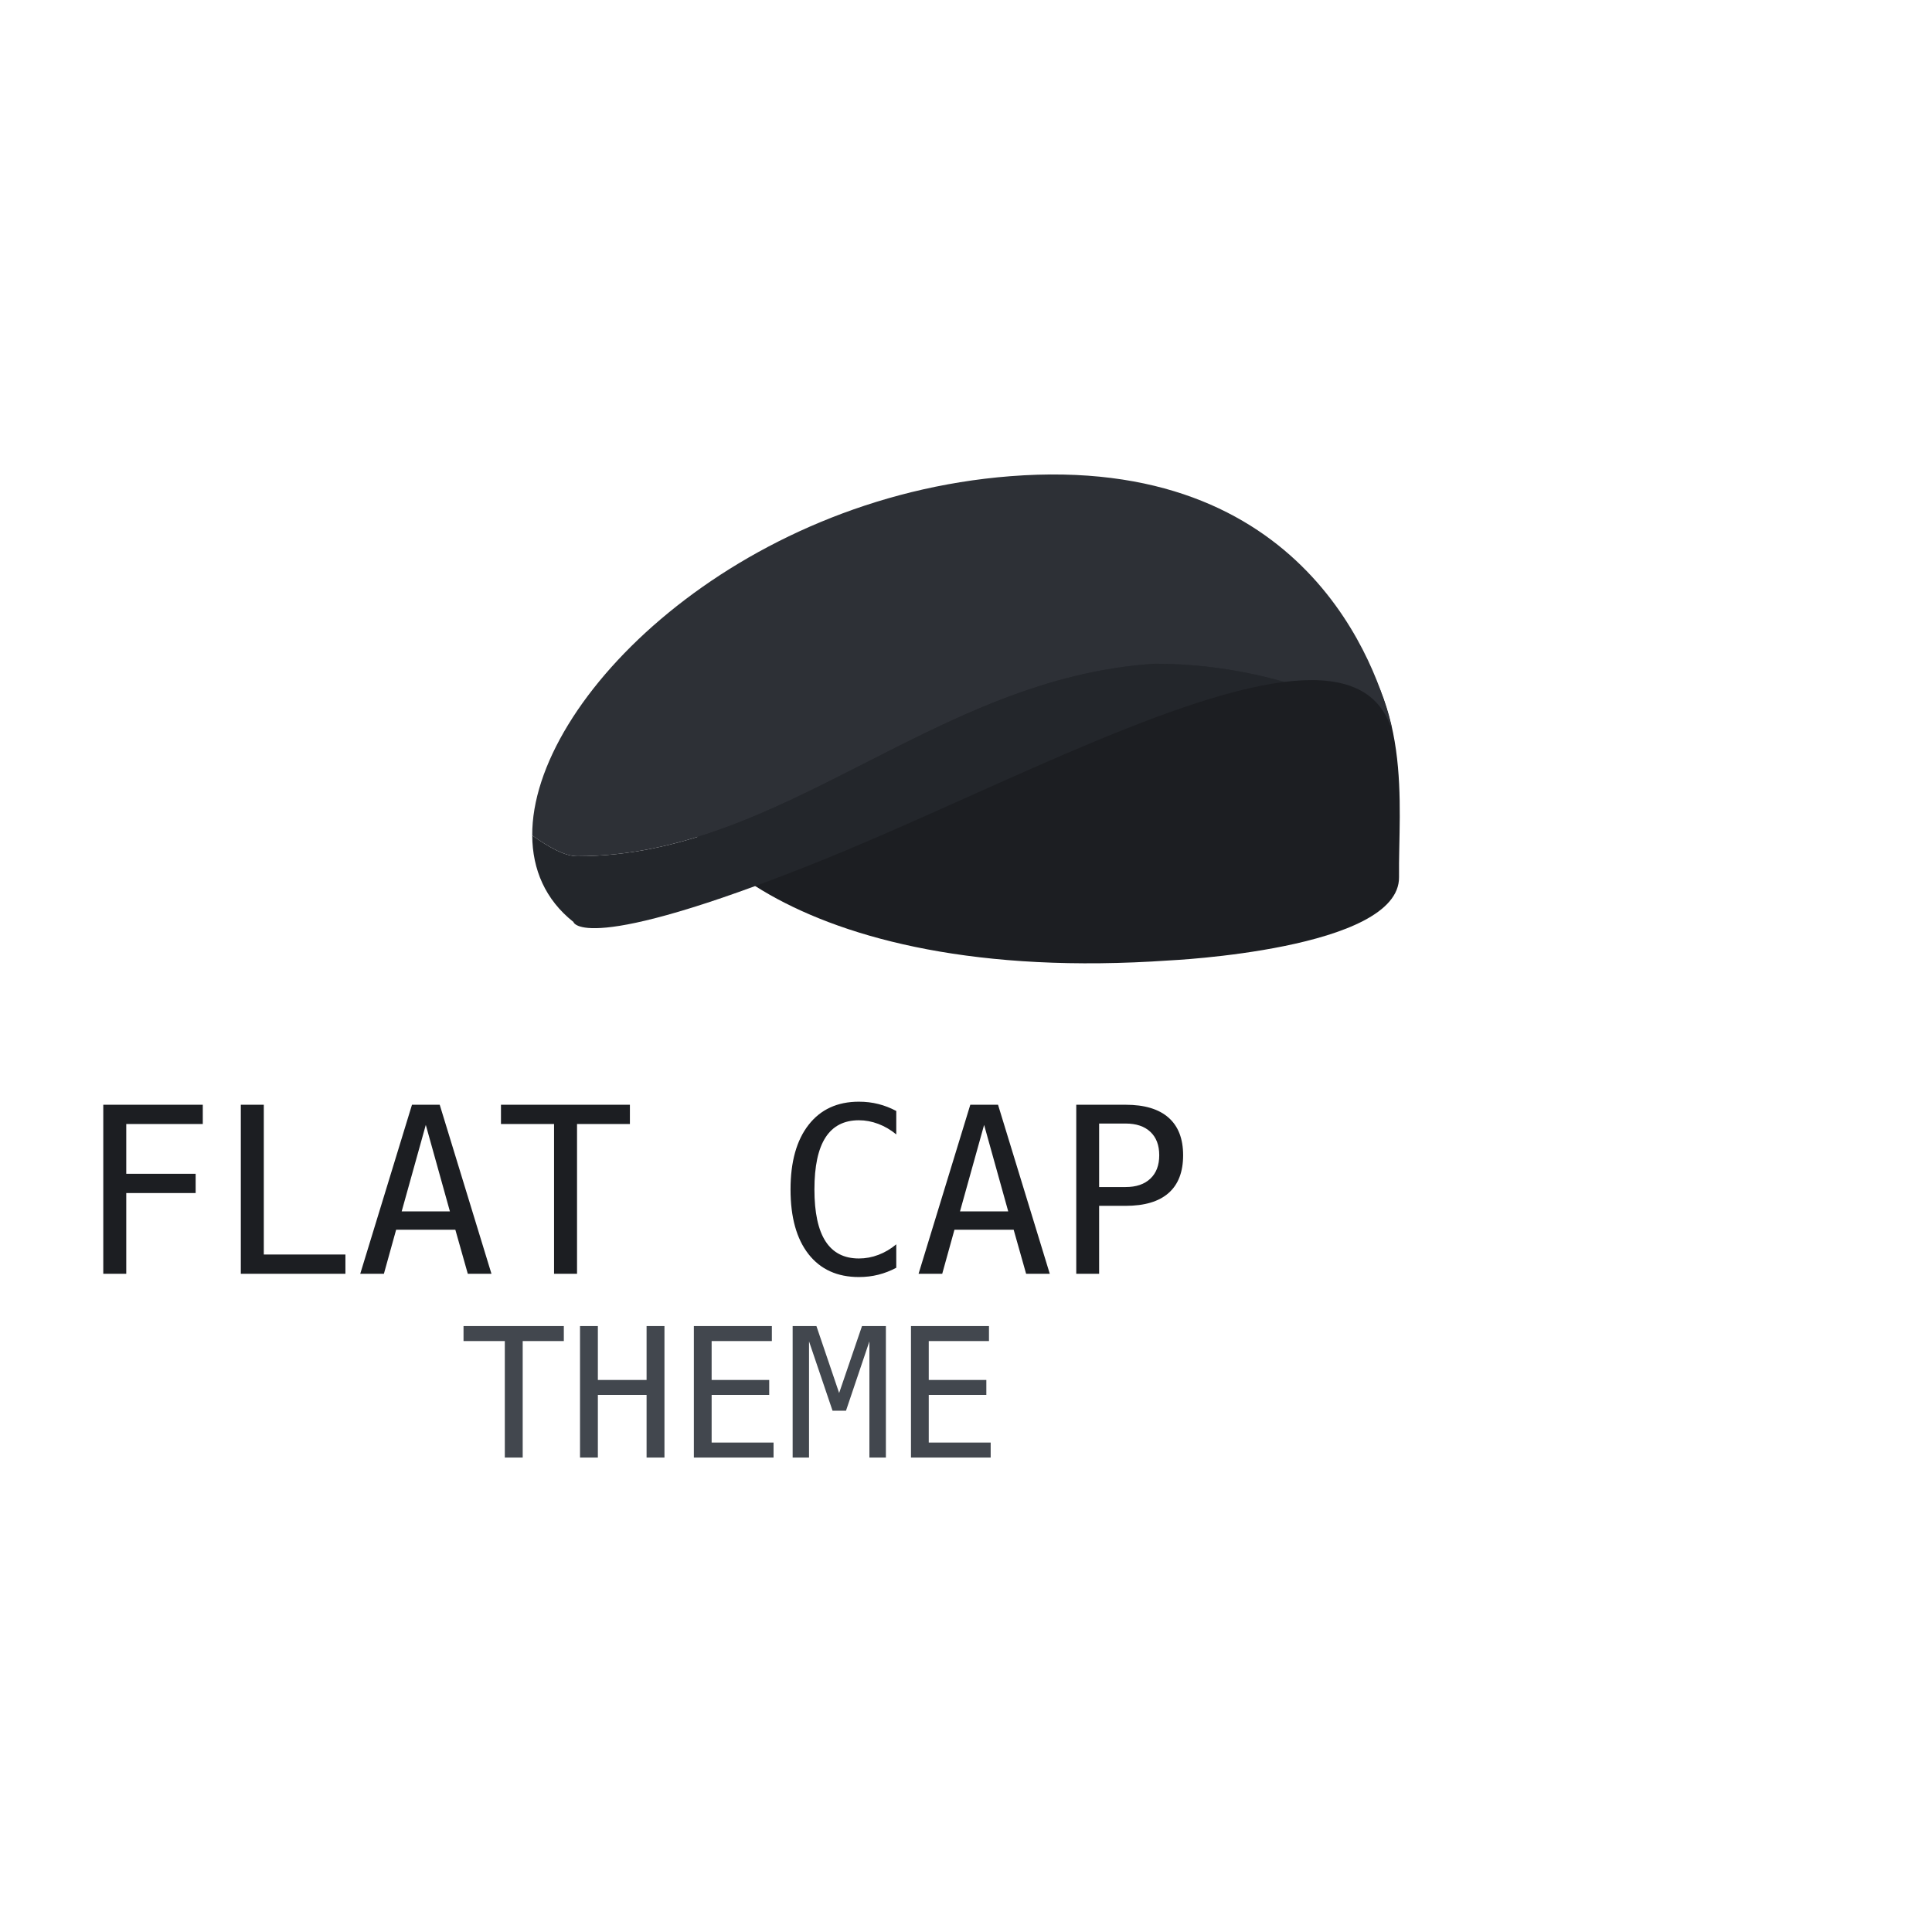
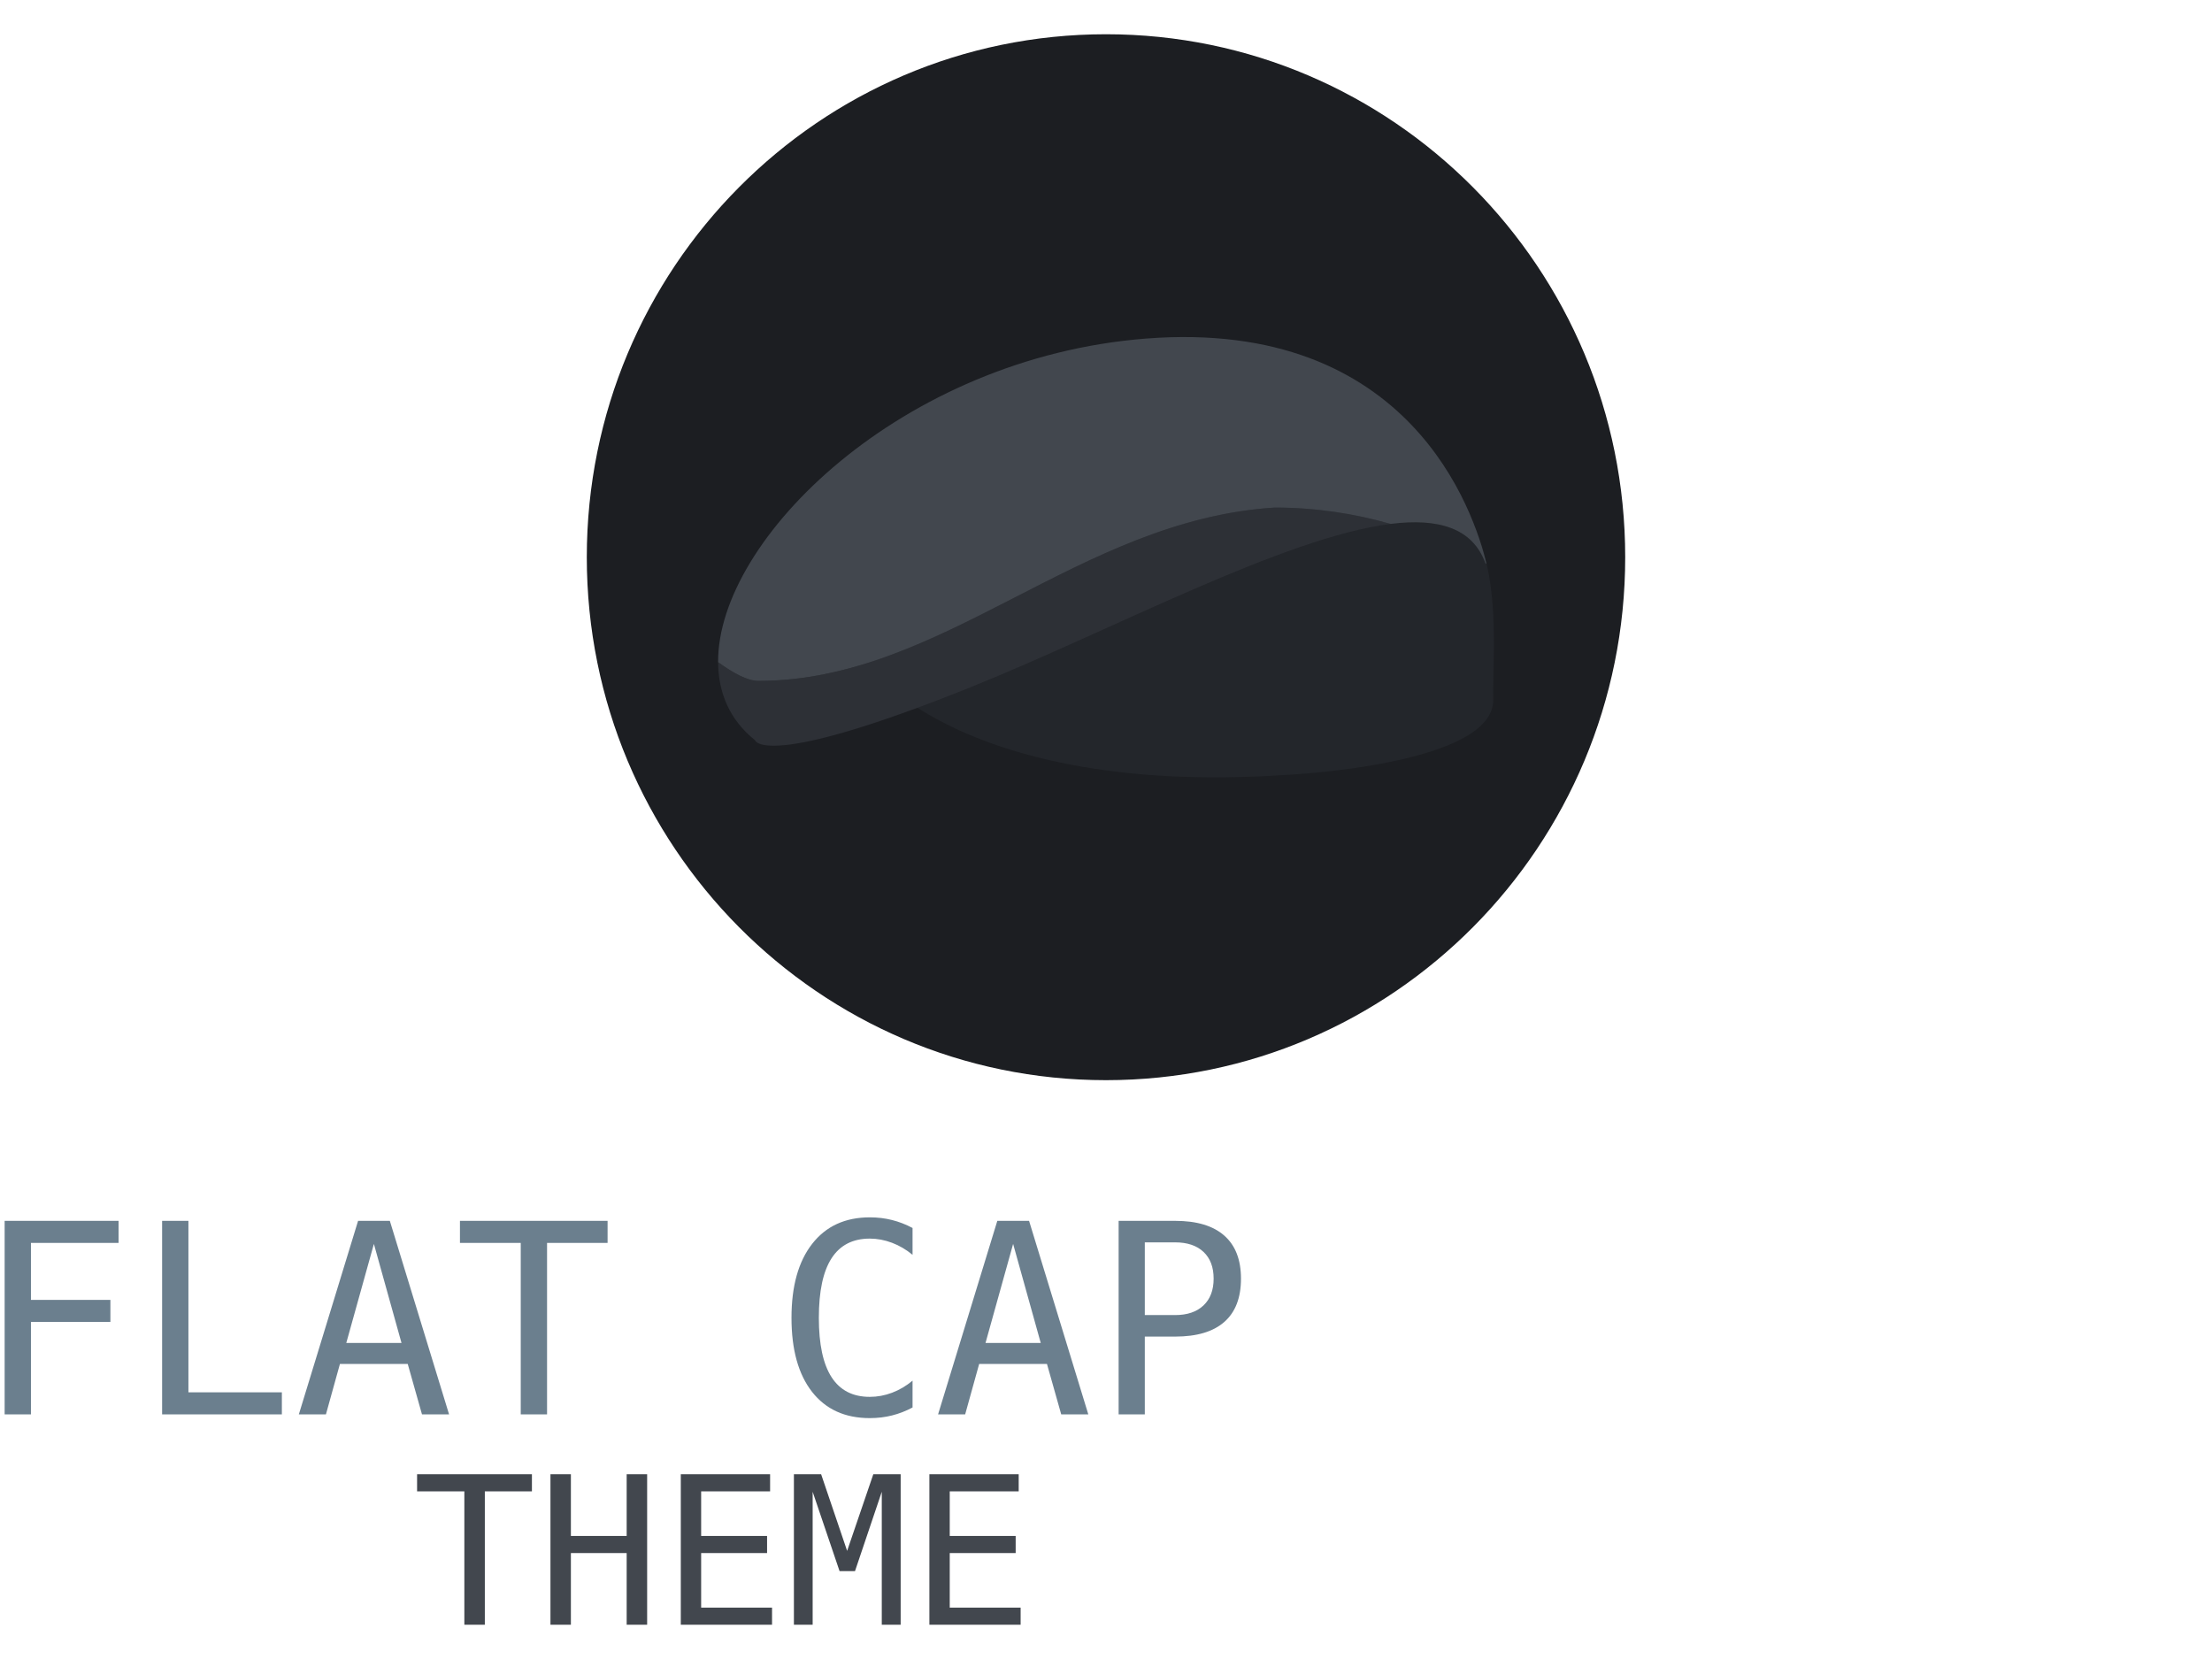
- <svg xmlns="http://www.w3.org/2000/svg" version="1.1" id="Capa_1" x="0px" y="0px" viewBox="0 0 800 800" enable-background="new 0 0 1200 1200" xml:space="preserve" width="800" height="800">
+ <svg xmlns="http://www.w3.org/2000/svg" version="1.1" id="Capa_1" x="0px" y="0px" viewBox="0 0 800 600" enable-background="new 0 0 1200 1200" xml:space="preserve" width="800" height="600">
  <defs id="defs3" />
  <g id="g4" transform="translate(0,27.67944)">
-     <g id="g3" transform="matrix(0.3265737,0,0,0.3265737,204.0559,74.05591)">
-       <path fill="#1c1c1c" d="m 358.598,570.02 c 0,0 -97.083,18.209 -127.513,90.167 -30.43,71.958 141.007,279.792 626.79,246.057 0,0 292.26,-13.494 291.19,-105.703 -1.07,-92.209 19.262,-228.855 -85.362,-325.833 C 959.079,377.73 358.598,570.02 358.598,570.02 Z" id="path1" style="fill:#1c1e22;fill-opacity:1" />
-       <path fill="#3f3f3f" d="m 107.273,774.117 c -15.979,0 -35.645,-11.038 -57.27,-26.298 0.27,43.183 16.562,81.378 52.21,109.629 0,0 10.119,43.851 306.986,-74.898 C 608.049,703.01 852.231,572.006 1003.532,553.121 951.309,538.287 896.488,530.1 839.32,530.1 560.446,547.53 368.719,774.117 107.273,774.117 Z" id="path2" style="fill:#23262b;fill-opacity:1" />
-       <path fill="#535353" d="M 656.215,292.268 C 310.502,319.276 48.92,574.411 50.003,747.819 c 21.625,15.26 41.291,26.298 57.27,26.298 261.446,0 453.172,-226.586 732.048,-244.016 57.168,0 111.989,8.187 164.212,23.021 67.14,-8.383 116.059,5.226 134.457,55.396 0.496,0.272 0.981,0.566 1.479,0.843 -17.211,-72.018 -107.692,-346.434 -483.254,-317.093 z" id="path3" style="fill:#2d3036;fill-opacity:1" />
+     <g id="g5" transform="translate(-1.521887,6.082947)">
+       <text xml:space="preserve" style="font-size:152.186px;line-height:0.5;font-family:'FiraCode Nerd Font';-inkscape-font-specification:'FiraCode Nerd Font';text-align:start;writing-mode:lr-tb;direction:ltr;text-anchor:start;fill:#1c1e22;stroke-width:2.612" x="401.522" y="477.759" id="text3">
+         <tspan id="tspan3" x="401.522" y="477.759" style="font-style:normal;font-variant:normal;font-weight:normal;font-stretch:normal;font-size:96px;line-height:0.5;font-family:Inconsolata;-inkscape-font-specification:Inconsolata;text-align:center;text-anchor:middle;fill:#6b7f8e;fill-opacity:1;stroke-width:2.612">FLAT CAP</tspan>
+         <tspan x="401.522" y="553.852" style="font-style:normal;font-variant:normal;font-weight:normal;font-stretch:normal;font-size:74.667px;line-height:0.5;font-family:Inconsolata;-inkscape-font-specification:Inconsolata;text-align:center;text-anchor:middle;fill:#42474e;fill-opacity:1;stroke-width:2.612" id="tspan4">THEME</tspan>
+       </text>
+       <g id="g3" transform="matrix(2.83882,0,0,2.85938,213.7458,-21.37693)">
+         <circle style="fill:#1c1e22;fill-opacity:1;stroke-width:0.579" id="path4" cx="66.146" cy="66.146" r="66.146" />
+         <g id="g2" transform="matrix(1.039879,0,0,1.039879,-19.8655,-49.74394)">
+           <g id="g1">
+             <path fill="#1c1c1c" d="m 61.854,108.855 c 0,0 -8.389,1.573 -11.018,7.791 -2.629,6.218 12.184,24.176 54.158,21.261 0,0 25.253,-1.166 25.161,-9.133 -0.092,-7.967 1.664,-19.774 -7.376,-28.154 -9.04,-8.379 -60.925,8.236 -60.925,8.236 z" id="path1" style="fill:#23262b;fill-opacity:1;stroke-width:0.086" />
+             <path fill="#3f3f3f" d="m 40.138,126.49 c -1.381,0 -3.08,-0.954 -4.948,-2.272 0.023,3.731 1.431,7.032 4.511,9.473 0,0 0.874,3.789 26.525,-6.472 17.182,-6.873 38.281,-18.192 51.354,-19.824 -4.512,-1.282 -9.249,-1.989 -14.189,-1.989 -24.096,1.506 -40.663,21.085 -63.253,21.085 z" id="path2" style="fill:#2d3036;fill-opacity:1;stroke-width:0.086" />
+             <path fill="#535353" d="m 87.57,84.856 c -29.872,2.334 -52.474,24.379 -52.38,39.362 1.869,1.319 3.568,2.272 4.948,2.272 22.59,0 39.157,-19.578 63.253,-21.084 4.94,0 9.677,0.707 14.189,1.989 5.801,-0.724 10.028,0.452 11.618,4.787 0.043,0.024 0.085,0.049 0.128,0.073 -1.487,-6.223 -9.305,-29.934 -41.756,-27.399 z" id="path3" style="fill:#42474e;fill-opacity:1;stroke-width:0.086" />
+           </g>
+         </g>
+       </g>
    </g>
-     <text xml:space="preserve" style="font-size:152.186px;line-height:0.5;font-family:'FiraCode Nerd Font';-inkscape-font-specification:'FiraCode Nerd Font';text-align:start;writing-mode:lr-tb;direction:ltr;text-anchor:start;fill:#1c1e22;stroke-width:2.612" x="401.522" y="499.759" id="text3">
-       <tspan id="tspan3" x="401.522" y="499.759" style="font-style:normal;font-variant:normal;font-weight:normal;font-stretch:normal;font-size:96px;line-height:0.5;font-family:Inconsolata;-inkscape-font-specification:Inconsolata;text-align:center;text-anchor:middle;stroke-width:2.612">FLAT CAP</tspan>
-       <tspan x="401.522" y="575.852" style="font-style:normal;font-variant:normal;font-weight:normal;font-stretch:normal;font-size:74.667px;line-height:0.5;font-family:Inconsolata;-inkscape-font-specification:Inconsolata;text-align:center;text-anchor:middle;fill:#42474e;fill-opacity:1;stroke-width:2.612" id="tspan4">THEME</tspan>
-     </text>
  </g>
</svg>
